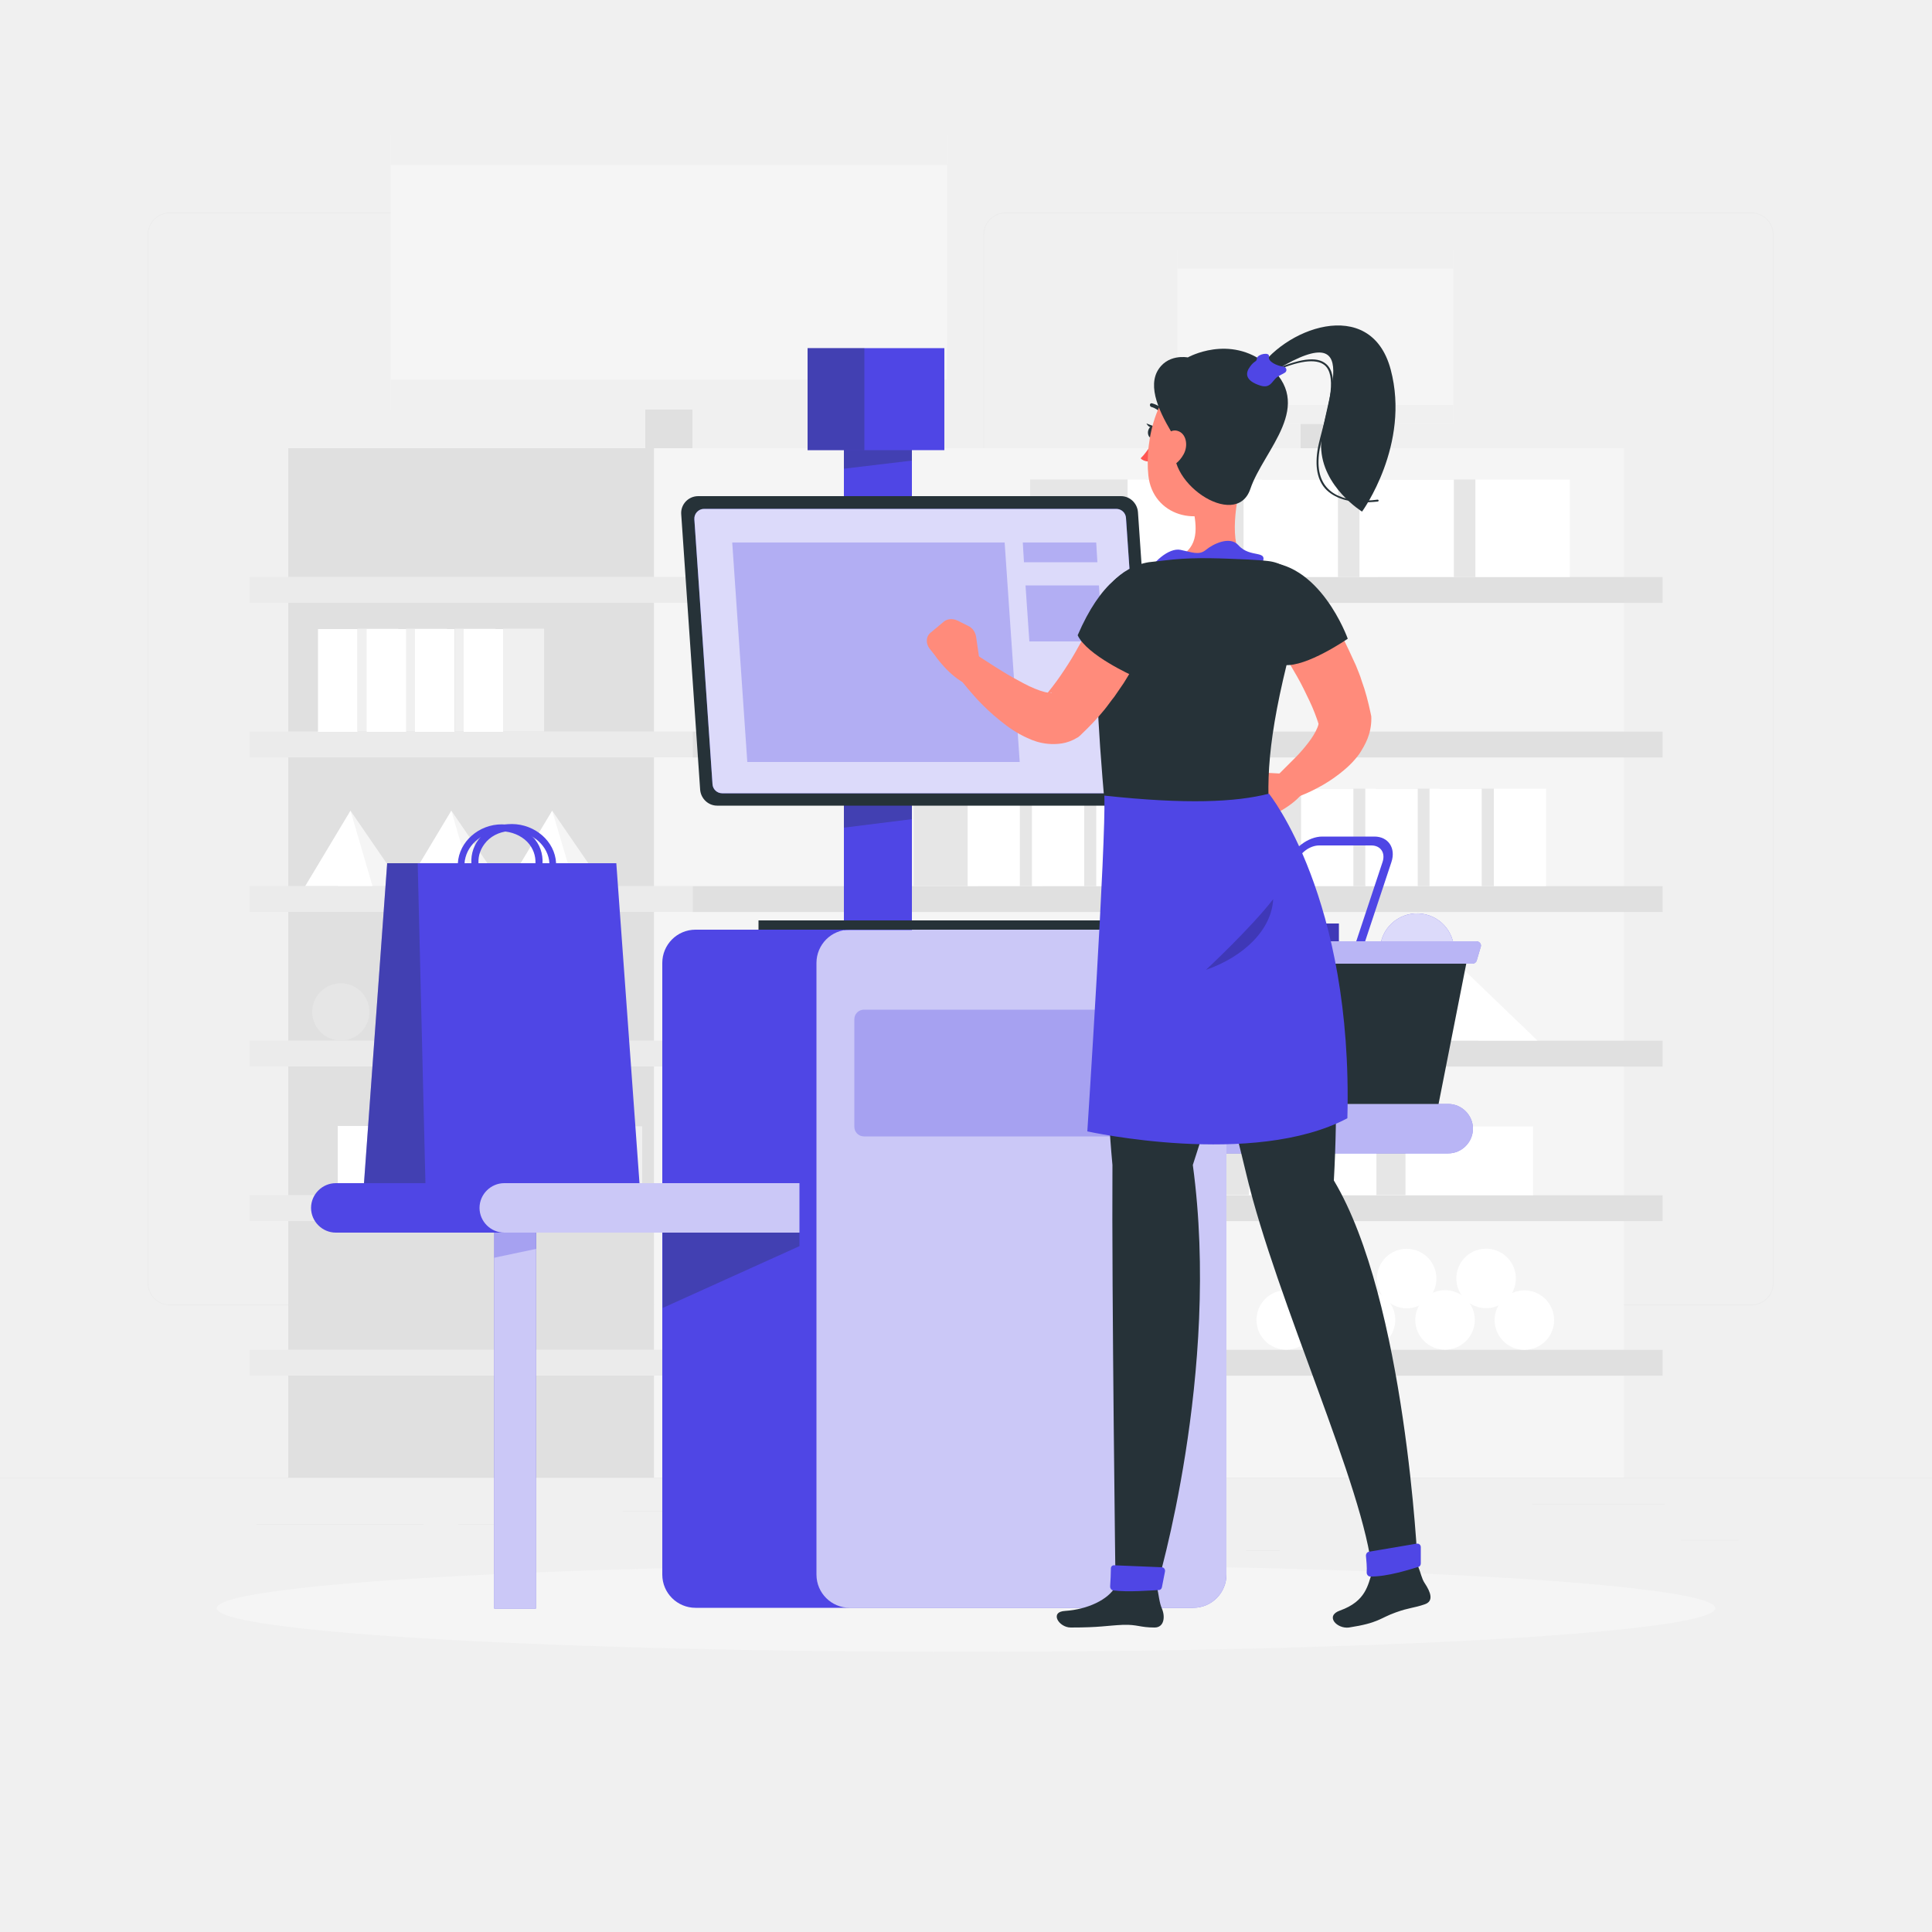
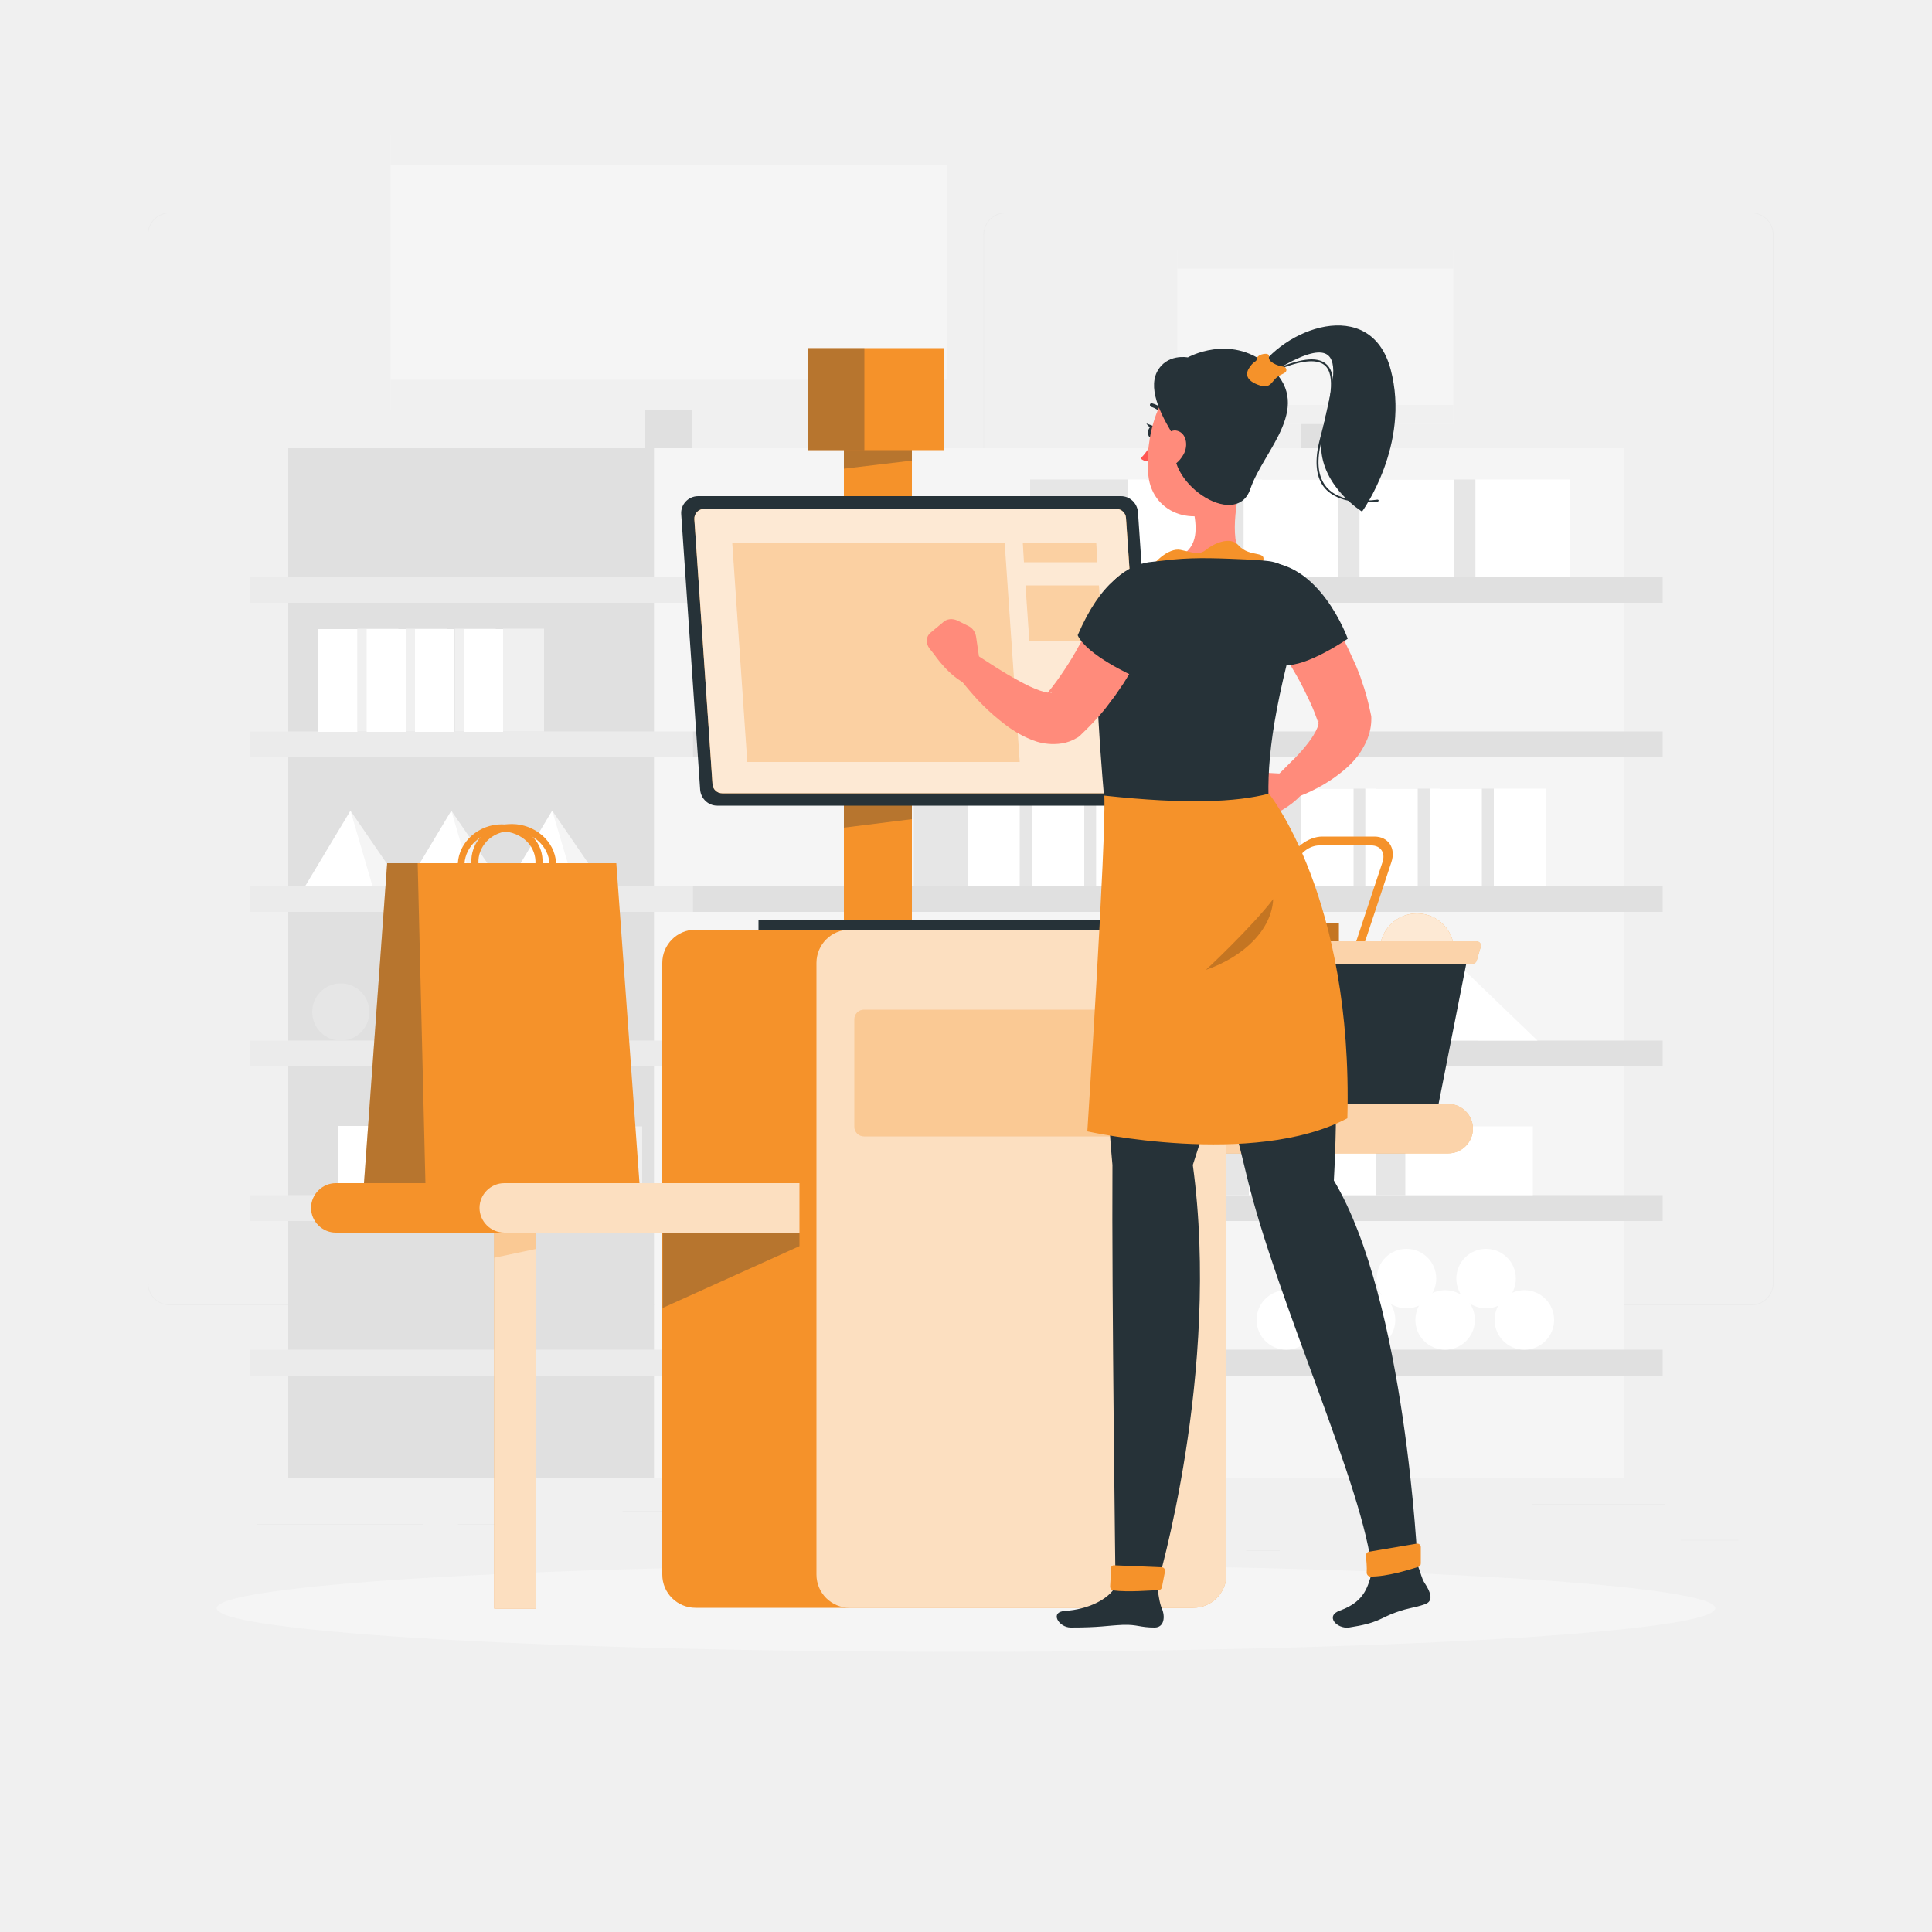
- <svg xmlns="http://www.w3.org/2000/svg" version="1.1" x="0px" y="0px" viewBox="0 0 500 500" style="enable-background:new 0 0 500 500;" xml:space="preserve">
+ <svg xmlns="http://www.w3.org/2000/svg" version="1.1" id="Capa_1" x="0px" y="0px" viewBox="0 0 500 500" style="enable-background:new 0 0 500 500;" xml:space="preserve">
  <style type="text/css">
	.st0{fill:#EBEBEB;}
	.st1{fill:#E0E0E0;}
	.st2{fill:#F5F5F5;}
	.st3{fill:#F0F0F0;}
	.st4{fill:#E6E6E6;}
	.st5{fill:#FFFFFF;}
	.st6{display:none;}
	.st7{display:inline;}
	.st8{fill:#407BFF;}
- 	.st9{opacity:0.9;fill:#FFFFFF;}
- 	.st10{fill:#4F46E5;}
- 	.st11{opacity:0.6;fill:#FFFFFF;}
- 	.st12{opacity:0.8;fill:#FFFFFF;}
+ 	.st9{opacity:0.9;fill:#FFFFFF;enable-background:new    ;}
+ 	.st10{fill:#F5922A;}
+ 	.st11{opacity:0.6;fill:#FFFFFF;enable-background:new    ;}
+ 	.st12{opacity:0.8;fill:#FFFFFF;enable-background:new    ;}
	.st13{fill:#263238;}
- 	.st14{opacity:0.2;}
- 	.st15{opacity:0.3;fill:#263238;}
- 	.st16{opacity:0.7;fill:#FFFFFF;}
- 	.st17{opacity:0.3;fill:#4F46E5;}
+ 	.st14{opacity:0.2;enable-background:new    ;}
+ 	.st15{opacity:0.3;fill:#263238;enable-background:new    ;}
+ 	.st16{opacity:0.7;fill:#FFFFFF;enable-background:new    ;}
+ 	.st17{opacity:0.3;fill:#F5922A;enable-background:new    ;}
	.st18{fill:#FF8B7B;}
	.st19{fill:#FF5652;}
</style>
  <g id="Background_Complete">
    <g>
      <rect y="382.4" class="st0" width="500" height="0.2" />
      <rect x="435" y="398.5" class="st0" width="14.9" height="0.2" />
      <rect x="322.5" y="401.2" class="st0" width="8.7" height="0.2" />
      <rect x="396.6" y="389.2" class="st0" width="34.2" height="0.2" />
      <rect x="66.4" y="394.4" class="st0" width="43.2" height="0.2" />
      <rect x="118.5" y="394.4" class="st0" width="15.6" height="0.2" />
      <rect x="161.1" y="391" class="st0" width="93.7" height="0.2" />
      <path class="st0" d="M237,337.8H43.9c-3.1,0-5.7-2.6-5.7-5.7V60.7c0-3.1,2.6-5.7,5.7-5.7H237c3.1,0,5.7,2.6,5.7,5.7v271.4    C242.7,335.2,240.2,337.8,237,337.8z M43.9,55.2c-3,0-5.5,2.4-5.5,5.5v271.4c0,3,2.4,5.5,5.5,5.5H237c3,0,5.5-2.4,5.5-5.5V60.7    c0-3-2.4-5.5-5.5-5.5H43.9z" />
      <path class="st0" d="M453.3,337.8H260.2c-3.1,0-5.7-2.6-5.7-5.7V60.7c0-3.1,2.6-5.7,5.7-5.7h193.1c3.1,0,5.7,2.6,5.7,5.7v271.4    C459,335.2,456.5,337.8,453.3,337.8z M260.2,55.2c-3,0-5.5,2.4-5.5,5.5v271.4c0,3,2.4,5.5,5.5,5.5h193.1c3,0,5.5-2.4,5.5-5.5V60.7    c0-3-2.4-5.5-5.5-5.5H260.2z" />
    </g>
    <g>
      <rect x="74.6" y="116" class="st1" width="94.7" height="266.4" />
-       <rect x="169.2" y="116" transform="matrix(-1 -1.224647e-16 1.224647e-16 -1 589.479 498.3984)" class="st2" width="251" height="266.4" />
+       <rect x="169.3" y="116" class="st2" width="251" height="266.4" />
      <rect x="64.6" y="149.3" class="st0" width="114.7" height="6.7" />
-       <rect x="179.2" y="149.3" transform="matrix(-1 -1.224647e-16 1.224647e-16 -1 609.479 305.3333)" class="st1" width="251" height="6.7" />
+       <rect x="179.3" y="149.3" class="st1" width="251" height="6.7" />
      <rect x="64.6" y="189.3" class="st0" width="114.7" height="6.7" />
-       <rect x="179.2" y="189.3" transform="matrix(-1 -1.224647e-16 1.224647e-16 -1 609.479 385.3333)" class="st1" width="251" height="6.7" />
+       <rect x="179.3" y="189.3" class="st1" width="251" height="6.7" />
      <rect x="64.6" y="229.3" class="st0" width="114.7" height="6.7" />
-       <rect x="179.2" y="229.3" transform="matrix(-1 -1.224647e-16 1.224647e-16 -1 609.479 465.3333)" class="st1" width="251" height="6.7" />
+       <rect x="179.3" y="229.3" class="st1" width="251" height="6.7" />
      <rect x="64.6" y="269.3" class="st0" width="114.7" height="6.7" />
-       <rect x="179.2" y="269.3" transform="matrix(-1 -1.224647e-16 1.224647e-16 -1 609.479 545.3333)" class="st1" width="251" height="6.7" />
+       <rect x="179.3" y="269.3" class="st1" width="251" height="6.7" />
      <rect x="64.6" y="309.3" class="st0" width="114.7" height="6.7" />
-       <rect x="179.2" y="309.3" transform="matrix(-1 -1.224647e-16 1.224647e-16 -1 609.479 625.3333)" class="st1" width="251" height="6.7" />
+       <rect x="179.3" y="309.3" class="st1" width="251" height="6.7" />
      <rect x="64.6" y="349.3" class="st0" width="114.7" height="6.7" />
-       <rect x="179.2" y="349.3" transform="matrix(-1 -1.224647e-16 1.224647e-16 -1 609.479 705.3333)" class="st1" width="251" height="6.7" />
+       <rect x="179.3" y="349.3" class="st1" width="251" height="6.7" />
      <g>
        <rect x="101.1" y="35" class="st2" width="144" height="71" />
        <rect x="167" y="106" class="st1" width="12.2" height="10" />
        <rect x="101.1" y="98.3" class="st3" width="144" height="7.7" />
        <rect x="101.1" y="35" class="st3" width="144" height="7.7" />
      </g>
      <g>
        <rect x="304.7" y="64.6" class="st2" width="71.4" height="45.1" />
        <rect x="336.6" y="109.7" class="st1" width="7.8" height="6.3" />
        <rect x="304.7" y="104.8" class="st3" width="71.4" height="4.9" />
        <rect x="304.7" y="64.6" class="st3" width="71.4" height="4.9" />
      </g>
      <g>
        <rect x="356.6" y="124.1" class="st4" width="25.2" height="25.2" />
-         <rect x="381.9" y="124.1" transform="matrix(-1 -1.224647e-16 1.224647e-16 -1 788.1673 273.4166)" class="st5" width="24.4" height="25.2" />
+         <rect x="381.9" y="124.1" class="st5" width="24.4" height="25.2" />
        <rect x="326.6" y="124.1" class="st4" width="25.2" height="25.2" />
-         <rect x="351.9" y="124.1" transform="matrix(-1 -1.224647e-16 1.224647e-16 -1 728.1673 273.4166)" class="st5" width="24.4" height="25.2" />
+         <rect x="351.9" y="124.1" class="st5" width="24.4" height="25.2" />
        <rect x="296.6" y="124.1" class="st4" width="25.2" height="25.2" />
-         <rect x="321.9" y="124.1" transform="matrix(-1 -1.224647e-16 1.224647e-16 -1 668.1673 273.4166)" class="st5" width="24.4" height="25.2" />
+         <rect x="321.9" y="124.1" class="st5" width="24.4" height="25.2" />
        <rect x="266.6" y="124.1" class="st4" width="25.2" height="25.2" />
-         <rect x="291.9" y="124.1" transform="matrix(-1 -1.224647e-16 1.224647e-16 -1 608.1673 273.4166)" class="st5" width="24.4" height="25.2" />
-       </g>
-       <g>
-         <rect x="92.5" y="162.8" transform="matrix(-1 -1.224647e-16 1.224647e-16 -1 195.6076 352.1057)" class="st3" width="10.6" height="26.6" />
+         <rect x="291.9" y="124.1" class="st5" width="24.4" height="25.2" />
+       </g>
+       <g>
+         <rect x="92.5" y="162.7" class="st3" width="10.6" height="26.6" />
        <rect x="82.3" y="162.8" class="st5" width="10.2" height="26.6" />
-         <rect x="105.1" y="162.8" transform="matrix(-1 -1.224647e-16 1.224647e-16 -1 220.7406 352.1057)" class="st3" width="10.6" height="26.6" />
+         <rect x="105" y="162.7" class="st3" width="10.6" height="26.6" />
        <rect x="94.9" y="162.8" class="st5" width="10.2" height="26.6" />
-         <rect x="117.6" y="162.8" transform="matrix(-1 -1.224647e-16 1.224647e-16 -1 245.8736 352.1057)" class="st3" width="10.6" height="26.6" />
+         <rect x="117.7" y="162.7" class="st3" width="10.6" height="26.6" />
        <rect x="107.4" y="162.8" class="st5" width="10.2" height="26.6" />
-         <rect x="130.2" y="162.8" transform="matrix(-1 -1.224647e-16 1.224647e-16 -1 271.0066 352.1057)" class="st3" width="10.6" height="26.6" />
+         <rect x="130.2" y="162.7" class="st3" width="10.6" height="26.6" />
        <rect x="120" y="162.8" class="st5" width="10.2" height="26.6" />
      </g>
      <g>
-         <rect x="101.2" y="291.4" transform="matrix(-1 -1.224647e-16 1.224647e-16 -1 216.5828 600.7789)" class="st3" width="14.2" height="17.9" />
+         <rect x="101.2" y="291.5" class="st3" width="14.2" height="17.9" />
        <rect x="87.4" y="291.4" class="st5" width="13.8" height="17.9" />
-         <rect x="118.1" y="291.4" transform="matrix(-1 -1.224647e-16 1.224647e-16 -1 250.419 600.7789)" class="st3" width="14.2" height="17.9" />
+         <rect x="118.1" y="291.5" class="st3" width="14.2" height="17.9" />
        <rect x="104.3" y="291.4" class="st5" width="13.8" height="17.9" />
-         <rect x="135" y="291.4" transform="matrix(-1 -1.224647e-16 1.224647e-16 -1 284.2554 600.7789)" class="st3" width="14.2" height="17.9" />
+         <rect x="135.1" y="291.5" class="st3" width="14.2" height="17.9" />
        <rect x="121.2" y="291.4" class="st5" width="13.8" height="17.9" />
-         <rect x="151.9" y="291.4" transform="matrix(-1 -1.224647e-16 1.224647e-16 -1 318.0916 600.7789)" class="st3" width="14.2" height="17.9" />
+         <rect x="152" y="291.5" class="st3" width="14.2" height="17.9" />
        <rect x="138.2" y="291.4" class="st5" width="13.8" height="17.9" />
      </g>
      <g>
        <rect x="372.6" y="204.1" class="st4" width="14" height="25.2" />
-         <rect x="386.6" y="204.1" transform="matrix(-1 -1.224647e-16 1.224647e-16 -1 786.7181 433.4166)" class="st5" width="13.5" height="25.2" />
+         <rect x="386.6" y="204.1" class="st5" width="13.5" height="25.2" />
        <rect x="356" y="204.1" class="st4" width="14" height="25.2" />
-         <rect x="370" y="204.1" transform="matrix(-1 -1.224647e-16 1.224647e-16 -1 753.4643 433.4166)" class="st5" width="13.5" height="25.2" />
+         <rect x="370" y="204.1" class="st5" width="13.5" height="25.2" />
        <rect x="339.3" y="204.1" class="st4" width="14" height="25.2" />
-         <rect x="353.3" y="204.1" transform="matrix(-1 -1.224647e-16 1.224647e-16 -1 720.2105 433.4166)" class="st5" width="13.5" height="25.2" />
+         <rect x="353.4" y="204.1" class="st5" width="13.5" height="25.2" />
        <rect x="322.7" y="204.1" class="st4" width="14" height="25.2" />
-         <rect x="336.7" y="204.1" transform="matrix(-1 -1.224647e-16 1.224647e-16 -1 686.9566 433.4166)" class="st5" width="13.5" height="25.2" />
+         <rect x="336.8" y="204.1" class="st5" width="13.5" height="25.2" />
      </g>
      <g>
        <rect x="286.3" y="204.1" class="st4" width="14" height="25.2" />
-         <rect x="300.3" y="204.1" transform="matrix(-1 -1.224647e-16 1.224647e-16 -1 614.1999 433.4166)" class="st5" width="13.5" height="25.2" />
+         <rect x="300.4" y="204.1" class="st5" width="13.5" height="25.2" />
        <rect x="269.7" y="204.1" class="st4" width="14" height="25.2" />
-         <rect x="283.7" y="204.1" transform="matrix(-1 -1.224647e-16 1.224647e-16 -1 580.9461 433.4166)" class="st5" width="13.5" height="25.2" />
+         <rect x="283.7" y="204.1" class="st5" width="13.5" height="25.2" />
        <rect x="253.1" y="204.1" class="st4" width="14" height="25.2" />
-         <rect x="267.1" y="204.1" transform="matrix(-1 -1.224647e-16 1.224647e-16 -1 547.6923 433.4166)" class="st5" width="13.5" height="25.2" />
+         <rect x="267.1" y="204.1" class="st5" width="13.5" height="25.2" />
        <rect x="236.5" y="204.1" class="st4" width="14" height="25.2" />
-         <rect x="250.5" y="204.1" transform="matrix(-1 -1.224647e-16 1.224647e-16 -1 514.4384 433.4166)" class="st5" width="13.5" height="25.2" />
+         <rect x="250.4" y="204.1" class="st5" width="13.5" height="25.2" />
      </g>
      <g>
        <rect x="329.7" y="291.4" class="st4" width="34.1" height="17.8" />
-         <rect x="363.8" y="291.4" transform="matrix(-1 -1.224647e-16 1.224647e-16 -1 760.5401 600.7199)" class="st5" width="33" height="17.8" />
+         <rect x="363.7" y="291.5" class="st5" width="33" height="17.8" />
        <rect x="289.2" y="291.4" class="st4" width="34.1" height="17.8" />
-         <rect x="323.3" y="291.4" transform="matrix(-1 -1.224647e-16 1.224647e-16 -1 679.5156 600.7199)" class="st5" width="33" height="17.8" />
+         <rect x="323.2" y="291.5" class="st5" width="33" height="17.8" />
        <rect x="248.7" y="291.4" class="st4" width="34.1" height="17.8" />
-         <rect x="282.8" y="291.4" transform="matrix(-1 -1.224647e-16 1.224647e-16 -1 598.4911 600.7199)" class="st5" width="33" height="17.8" />
+         <rect x="282.7" y="291.5" class="st5" width="33" height="17.8" />
        <rect x="208.1" y="291.4" class="st4" width="34.1" height="17.8" />
-         <rect x="242.2" y="291.4" transform="matrix(-1 -1.224647e-16 1.224647e-16 -1 517.4665 600.7199)" class="st5" width="33" height="17.8" />
+         <rect x="242.3" y="291.5" class="st5" width="33" height="17.8" />
      </g>
      <circle class="st4" cx="208.7" cy="178.1" r="11.2" />
      <circle class="st4" cx="238.7" cy="178.1" r="11.2" />
      <circle class="st4" cx="268.7" cy="178.1" r="11.2" />
      <circle class="st4" cx="298.7" cy="178.1" r="11.2" />
-       <ellipse transform="matrix(0.9732 -0.2298 0.2298 0.9732 -57.8166 27.2682)" class="st4" cx="88.2" cy="261.9" rx="7.4" ry="7.4" />
-       <ellipse transform="matrix(0.9732 -0.2298 0.2298 0.9732 -57.2876 31.8122)" class="st4" cx="108" cy="261.9" rx="7.4" ry="7.4" />
-       <ellipse transform="matrix(0.3827 -0.9239 0.9239 0.3827 -163.1201 279.7071)" class="st4" cx="127.7" cy="261.9" rx="7.4" ry="7.4" />
-       <ellipse transform="matrix(0.7071 -0.7071 0.7071 0.7071 -141.9945 181.0283)" class="st4" cx="147.5" cy="261.9" rx="7.4" ry="7.4" />
-       <g>
-         <ellipse transform="matrix(0.3827 -0.9239 0.9239 0.3827 -110.128 518.4377)" class="st5" cx="332.9" cy="341.6" rx="7.7" ry="7.7" />
-         <ellipse transform="matrix(0.9732 -0.2298 0.2298 0.9732 -69.035 90.3404)" class="st5" cx="353.4" cy="341.6" rx="7.7" ry="7.7" />
-         <ellipse transform="matrix(0.3827 -0.9239 0.9239 0.3827 -84.7588 556.4054)" class="st5" cx="374" cy="341.6" rx="7.7" ry="7.7" />
-         <ellipse transform="matrix(0.3827 -0.9239 0.9239 0.3827 -72.0742 575.3892)" class="st5" cx="394.5" cy="341.6" rx="7.7" ry="7.7" />
-         <ellipse transform="matrix(0.7071 -0.7071 0.7071 0.7071 -133.3625 339.7734)" class="st5" cx="343.5" cy="330.9" rx="7.7" ry="7.7" />
-         <ellipse transform="matrix(0.3827 -0.9239 0.9239 0.3827 -80.9743 540.5525)" class="st5" cx="364" cy="330.9" rx="7.7" ry="7.7" />
-         <ellipse transform="matrix(0.9732 -0.2298 0.2298 0.9732 -65.7306 97.2037)" class="st5" cx="384.6" cy="330.9" rx="7.7" ry="7.7" />
-       </g>
-       <g>
-         <ellipse transform="matrix(0.7071 -0.7071 0.7071 0.7071 -173.293 264.8895)" class="st5" cx="233.1" cy="341.6" rx="7.7" ry="7.7" />
-         <ellipse transform="matrix(0.3827 -0.9239 0.9239 0.3827 -159.0397 445.2362)" class="st5" cx="253.7" cy="341.6" rx="7.7" ry="7.7" />
-         <ellipse transform="matrix(0.9732 -0.2298 0.2298 0.9732 -71.1545 72.1365)" class="st5" cx="274.2" cy="341.6" rx="7.7" ry="7.7" />
-         <ellipse transform="matrix(0.3827 -0.9239 0.9239 0.3827 -133.6705 483.2039)" class="st5" cx="294.7" cy="341.6" rx="7.7" ry="7.7" />
-         <ellipse transform="matrix(0.3827 -0.9239 0.9239 0.3827 -155.2552 429.3833)" class="st5" cx="243.7" cy="330.9" rx="7.7" ry="7.7" />
-         <ellipse transform="matrix(0.7071 -0.7071 0.7071 0.7071 -156.5692 283.7475)" class="st5" cx="264.2" cy="330.9" rx="7.7" ry="7.7" />
-         <ellipse transform="matrix(0.3827 -0.9239 0.9239 0.3827 -129.886 467.351)" class="st5" cx="284.8" cy="330.9" rx="7.7" ry="7.7" />
+       <ellipse class="st4" cx="88.2" cy="261.9" rx="7.4" ry="7.4" />
+       <ellipse class="st4" cx="108" cy="261.9" rx="7.4" ry="7.4" />
+       <ellipse class="st4" cx="127.7" cy="262" rx="7.4" ry="7.4" />
+       <ellipse class="st4" cx="147.5" cy="261.9" rx="7.4" ry="7.4" />
+       <g>
+         <ellipse class="st5" cx="332.9" cy="341.6" rx="7.7" ry="7.7" />
+         <ellipse class="st5" cx="353.4" cy="341.6" rx="7.7" ry="7.7" />
+         <ellipse class="st5" cx="374" cy="341.6" rx="7.7" ry="7.7" />
+         <ellipse class="st5" cx="394.5" cy="341.6" rx="7.7" ry="7.7" />
+         <ellipse class="st5" cx="343.5" cy="330.9" rx="7.7" ry="7.7" />
+         <ellipse class="st5" cx="364" cy="330.9" rx="7.7" ry="7.7" />
+         <ellipse class="st5" cx="384.6" cy="330.9" rx="7.7" ry="7.7" />
+       </g>
+       <g>
+         <ellipse transform="matrix(0.7071 -0.7071 0.7071 0.7071 -173.2879 264.8658)" class="st5" cx="233.1" cy="341.6" rx="7.7" ry="7.7" />
+         <ellipse transform="matrix(0.3827 -0.9239 0.9239 0.3827 -158.9874 445.2028)" class="st5" cx="253.7" cy="341.6" rx="7.7" ry="7.7" />
+         <ellipse class="st5" cx="274.2" cy="341.6" rx="7.7" ry="7.7" />
+         <ellipse class="st5" cx="294.7" cy="341.7" rx="7.7" ry="7.7" />
+         <ellipse transform="matrix(0.3827 -0.9239 0.9239 0.3827 -155.2226 429.4197)" class="st5" cx="243.7" cy="330.9" rx="7.7" ry="7.7" />
+         <ellipse class="st5" cx="264.2" cy="330.9" rx="7.7" ry="7.7" />
+         <ellipse class="st5" cx="284.8" cy="330.9" rx="7.7" ry="7.7" />
      </g>
      <g>
        <polygon class="st1" points="377,249.2 382.6,269.3 353,269.3    " />
        <polygon class="st5" points="377,249.2 366.7,269.3 397.9,269.3    " />
      </g>
      <g>
        <polygon class="st1" points="330.1,249.2 335.8,269.3 306.2,269.3    " />
        <polygon class="st5" points="330.1,249.2 319.9,269.3 351.1,269.3    " />
      </g>
      <g>
        <polygon class="st1" points="283.3,249.2 289,269.3 259.4,269.3    " />
        <polygon class="st5" points="283.3,249.2 273,269.3 304.3,269.3    " />
      </g>
      <g>
        <polygon class="st2" points="90.7,209.8 87.5,229.3 104.1,229.3    " />
        <polygon class="st5" points="90.7,209.8 96.4,229.3 79,229.3    " />
      </g>
      <g>
        <polygon class="st2" points="116.8,209.8 113.7,229.3 130.2,229.3    " />
        <polygon class="st5" points="116.8,209.8 122.5,229.3 105.1,229.3    " />
      </g>
      <g>
        <polygon class="st2" points="142.9,209.8 139.8,229.3 156.3,229.3    " />
        <polygon class="st5" points="142.9,209.8 148.7,229.3 131.2,229.3    " />
      </g>
      <g>
        <polygon class="st1" points="236.5,249.2 242.2,269.3 212.6,269.3    " />
        <polygon class="st5" points="236.5,249.2 226.2,269.3 257.5,269.3    " />
      </g>
    </g>
  </g>
  <g id="Background_Simple" class="st6">
    <g class="st7">
-       <path class="st8" d="M58.1,205.7C36.5,126.2,185.2,89.7,264.2,101.7c99.9,15.2,155.6,69.9,152.8,153.8    c-2.8,83.1-97.5,130.1-167.8,94.7c-34.6-17.5-59.7-48.9-94.2-67.1C114,261.4,71.7,255.4,58.1,205.7z" />
-       <path class="st9" d="M58.1,205.7C36.5,126.2,185.2,89.7,264.2,101.7c99.9,15.2,155.6,69.9,152.8,153.8    c-2.8,83.1-97.5,130.1-167.8,94.7c-34.6-17.5-59.7-48.9-94.2-67.1C114,261.4,71.7,255.4,58.1,205.7z" />
+       <path class="st8" d="M58.1,205.7c-21.6-79.5,127.1-116,206.1-104c99.9,15.2,155.6,69.9,152.8,153.8    c-2.8,83.1-97.5,130.1-167.8,94.7c-34.6-17.5-59.7-48.9-94.2-67.1C114,261.4,71.7,255.4,58.1,205.7z" />
+       <path class="st9" d="M58.1,205.7c-21.6-79.5,127.1-116,206.1-104c99.9,15.2,155.6,69.9,152.8,153.8    c-2.8,83.1-97.5,130.1-167.8,94.7c-34.6-17.5-59.7-48.9-94.2-67.1C114,261.4,71.7,255.4,58.1,205.7z" />
    </g>
  </g>
  <g id="Shadow_1_">
    <ellipse id="_x3C_Path_x3E__106_" class="st2" cx="250" cy="416.2" rx="193.9" ry="11.3" />
  </g>
  <g id="Cash_Register">
    <g>
      <path class="st10" d="M292,285.7h82.8c3.5,0,6.4,2.9,6.4,6.4l0,0c0,3.5-2.9,6.4-6.4,6.4H292V285.7z" />
      <path class="st11" d="M292,285.7h82.8c3.5,0,6.4,2.9,6.4,6.4l0,0c0,3.5-2.9,6.4-6.4,6.4H292V285.7z" />
      <g>
        <g>
-           <ellipse transform="matrix(0.2298 -0.9732 0.9732 0.2298 43.0509 546.3291)" class="st10" cx="366.7" cy="246" rx="9.6" ry="9.6" />
-           <ellipse transform="matrix(0.2298 -0.9732 0.9732 0.2298 43.0509 546.3291)" class="st12" cx="366.7" cy="246" rx="9.6" ry="9.6" />
+           <ellipse class="st10" cx="366.7" cy="246" rx="9.6" ry="9.6" />
+           <ellipse class="st12" cx="366.7" cy="246" rx="9.6" ry="9.6" />
        </g>
        <polygon class="st13" points="300.8,247.2 379.9,247.2 372.3,285.7 308.4,285.7    " />
        <g>
          <path class="st10" d="M298.6,243.6h83.5c0.8,0,1.4,0.8,1.1,1.5l-1,3.4c-0.1,0.5-0.6,0.9-1.1,0.9h-81.5c-0.5,0-1-0.3-1.1-0.9      l-1-3.4C297.2,244.3,297.8,243.6,298.6,243.6z" />
          <path class="st11" d="M298.6,243.6h83.5c0.8,0,1.4,0.8,1.1,1.5l-1,3.4c-0.1,0.5-0.6,0.9-1.1,0.9h-81.5c-0.5,0-1-0.3-1.1-0.9      l-1-3.4C297.2,244.3,297.8,243.6,298.6,243.6z" />
        </g>
        <g>
          <rect x="308.5" y="239" class="st10" width="38" height="4.6" />
          <rect x="308.5" y="239" class="st14" width="38" height="4.6" />
        </g>
        <path class="st10" d="M330.4,251.9c-0.2,0.6-0.7,0.9-1.3,0.8c-3-0.5-4.5-3.2-3.4-6.5l7.7-23.1c1.2-3.6,5.2-6.6,8.8-6.6h13.5     c3.6,0,5.6,3,4.4,6.6l-6.8,20.5H351l6.8-20.5c0.8-2.4-0.5-4.3-2.9-4.3h-13.5c-2.4,0-5,1.9-5.8,4.3l-7.7,23.1     c-0.6,2,0.1,3.6,1.7,4.1C330.2,250.6,330.6,251.2,330.4,251.9L330.4,251.9z" />
      </g>
      <path class="st10" d="M308.8,240.6H180c-4.8,0-8.6,3.9-8.6,8.6v158.3c0,4.8,3.9,8.6,8.6,8.6h128.8c4.8,0,8.6-3.9,8.6-8.6V249.3    C317.4,244.5,313.6,240.6,308.8,240.6z" />
      <path class="st10" d="M206.9,306.2h-120c-3.5,0-6.4,2.9-6.4,6.4l0,0c0,3.5,2.9,6.4,6.4,6.4h120V306.2z" />
      <polygon class="st15" points="206.9,322.5 171.5,338.5 171.5,319 206.9,319   " />
      <path class="st16" d="M206.9,306.2h-76.4c-3.5,0-6.4,2.9-6.4,6.4l0,0c0,3.5,2.9,6.4,6.4,6.4h76.4V306.2z" />
      <path class="st16" d="M308.8,240.6h-88.9c-4.8,0-8.6,3.9-8.6,8.6v158.3c0,4.8,3.9,8.6,8.6,8.6h88.9c4.8,0,8.6-3.9,8.6-8.6V249.3    C317.4,244.5,313.6,240.6,308.8,240.6z" />
      <g>
        <rect x="127.9" y="319" class="st10" width="10.8" height="97.3" />
        <rect x="127.9" y="319" class="st16" width="10.8" height="97.3" />
      </g>
      <polygon class="st17" points="138.8,323.2 127.9,325.5 127.9,319 138.8,319   " />
      <path class="st17" d="M305,294.1h-81.4c-1.4,0-2.5-1.1-2.5-2.5v-27.8c0-1.4,1.1-2.5,2.5-2.5H305c1.4,0,2.5,1.1,2.5,2.5v27.8    C307.5,293,306.4,294.1,305,294.1z" />
      <g>
        <polygon class="st10" points="159.5,223.4 100.2,223.4 94.2,306.2 165.5,306.2    " />
        <polygon class="st15" points="108.1,223.4 100.2,223.4 94.2,306.2 110.1,306.2    " />
        <path class="st10" d="M133.4,233.5c-5.5,0-10.5-3.9-11.3-9.1c-0.4-2.6,0.2-5.1,1.8-7.2c1.7-2.2,4.5-3.7,7.5-3.9     c6-0.5,11.5,3.5,12.4,9c0.4,2.6-0.2,5.1-1.8,7.2c-1.7,2.2-4.5,3.7-7.5,3.9C134.2,233.5,133.8,233.5,133.4,233.5z M132.5,215.1     c-0.3,0-0.6,0-0.9,0c-2.5,0.2-4.8,1.4-6.2,3.3c-1.3,1.7-1.8,3.7-1.5,5.8c0.7,4.6,5.4,8,10.5,7.5c2.5-0.2,4.8-1.4,6.2-3.3     c1.3-1.7,1.8-3.7,1.5-5.8C141.4,218.3,137.2,215.1,132.5,215.1z" />
        <path class="st10" d="M129,233.5c-0.4,0-0.7,0-1.1,0c-3-0.3-5.7-1.7-7.5-3.9c-1.6-2-2.2-4.6-1.8-7.2c0.9-5.5,6.4-9.6,12.4-9     c3,0.3,5.7,1.7,7.5,3.9c1.6,2,2.2,4.6,1.8,7.2C139.5,229.6,134.5,233.5,129,233.5z M129.9,215.1c-4.7,0-8.9,3.2-9.6,7.6     c-0.3,2.1,0.2,4.1,1.5,5.8c1.4,1.8,3.7,3,6.2,3.3c5.1,0.5,9.8-2.9,10.5-7.5c0.3-2.1-0.2-4.1-1.5-5.8c-1.4-1.8-3.7-3-6.2-3.3     C130.5,215.1,130.2,215.1,129.9,215.1z" />
      </g>
      <rect x="218.4" y="110.6" class="st10" width="17.6" height="130.1" />
      <polygon class="st15" points="236,180.2 218.4,180.2 218.4,214.2 236,212   " />
      <polygon class="st15" points="236,111.4 218.4,111.4 218.4,121.3 236,119.2   " />
      <path class="st13" d="M181.2,204.4l-4.9-71.3c-0.2-2.5,1.8-4.7,4.4-4.7h109.4c2.3,0,4.2,1.8,4.4,4.1l4.9,71.3    c0.2,2.5-1.8,4.7-4.4,4.7H185.6C183.3,208.5,181.4,206.7,181.2,204.4z" />
      <g>
        <path class="st10" d="M288.9,131.7H182.2c-1.4,0-2.6,1.2-2.5,2.7l4.7,68.6c0.1,1.3,1.2,2.3,2.5,2.3h106.7c1.4,0,2.6-1.2,2.5-2.7     l-4.7-68.6C291.3,132.7,290.2,131.7,288.9,131.7z" />
        <path class="st12" d="M288.9,131.7H182.2c-1.4,0-2.6,1.2-2.5,2.7l4.7,68.6c0.1,1.3,1.2,2.3,2.5,2.3h106.7c1.4,0,2.6-1.2,2.5-2.7     l-4.7-68.6C291.3,132.7,290.2,131.7,288.9,131.7z" />
      </g>
      <rect x="196.3" y="238.2" class="st13" width="93.7" height="2.4" />
      <polygon class="st17" points="263.9,197.2 193.4,197.2 189.5,140.4 260,140.4   " />
      <polygon class="st17" points="284,145.5 265,145.5 264.7,140.4 283.7,140.4   " />
      <polygon class="st17" points="285.4,166 266.4,166 265.4,151.5 284.4,151.5   " />
      <rect x="209" y="90.1" class="st10" width="35.4" height="26.4" />
      <rect x="209" y="90.1" class="st15" width="14.7" height="26.4" />
    </g>
  </g>
  <g id="Character_1_">
    <g>
      <path class="st18" d="M320.8,203.8l2-2.5c0.7-0.9,1.9-1.5,3.1-1.4l5.6,0.3c2.2,0.1,4.3,1.3,5.5,3.1l0.7,1.2    c-3,4.4-9.4,6.9-9.4,6.9l-1.7,0.9c-1.6,0.8-3.4,0.3-4.2-1.2l-1.9-3.4C319.8,206.5,319.9,204.9,320.8,203.8z" />
-       <path class="st18" d="M340.2,153.9c0.6,0.7,1,1.2,1.4,1.8c0.4,0.6,0.8,1.2,1.2,1.7c0.8,1.2,1.6,2.3,2.3,3.5c1.5,2.4,2.8,4.8,4,7.4    c0.6,1.3,1.2,2.6,1.8,3.9c0.5,1.3,1.1,2.6,1.5,4c1,2.7,1.7,5.5,2.3,8.3l0.1,0.5c0.1,0.3,0.1,0.6,0.1,1c0,1.9-0.4,3.7-1,5.2    c-0.6,1.5-1.4,2.8-2.1,3.9c-1.6,2.2-3.4,3.8-5.2,5.2c-1.8,1.4-3.7,2.6-5.6,3.6c-1.9,1-3.8,1.9-6,2.6c-2,0.7-4.1-0.4-4.8-2.4    c-0.5-1.4-0.1-2.9,0.9-3.9l0.2-0.2c1.2-1.2,2.6-2.6,3.9-3.9c1.3-1.3,2.4-2.6,3.4-3.9c1-1.3,1.8-2.6,2.3-3.8c0.5-1.1,0.4-1.9,0.3-2    l0.2,1.4c-0.7-2.2-1.5-4.3-2.5-6.4c-1-2.1-2-4.2-3.2-6.3c-1.2-2.1-2.4-4.1-3.6-6.1c-0.6-1-1.3-2-2-3l-1-1.4l-0.9-1.3l-0.2-0.3    c-2.4-3.4-1.6-8.1,1.8-10.5C333.2,150.3,337.7,150.9,340.2,153.9z" />
+       <path class="st18" d="M340.2,153.9c0.6,0.7,1,1.2,1.4,1.8s0.8,1.2,1.2,1.7c0.8,1.2,1.6,2.3,2.3,3.5c1.5,2.4,2.8,4.8,4,7.4    c0.6,1.3,1.2,2.6,1.8,3.9c0.5,1.3,1.1,2.6,1.5,4c1,2.7,1.7,5.5,2.3,8.3l0.1,0.5c0.1,0.3,0.1,0.6,0.1,1c0,1.9-0.4,3.7-1,5.2    s-1.4,2.8-2.1,3.9c-1.6,2.2-3.4,3.8-5.2,5.2c-1.8,1.4-3.7,2.6-5.6,3.6s-3.8,1.9-6,2.6c-2,0.7-4.1-0.4-4.8-2.4    c-0.5-1.4-0.1-2.9,0.9-3.9l0.2-0.2c1.2-1.2,2.6-2.6,3.9-3.9c1.3-1.3,2.4-2.6,3.4-3.9c1-1.3,1.8-2.6,2.3-3.8c0.5-1.1,0.4-1.9,0.3-2    l0.2,1.4c-0.7-2.2-1.5-4.3-2.5-6.4c-1-2.1-2-4.2-3.2-6.3s-2.4-4.1-3.6-6.1c-0.6-1-1.3-2-2-3l-1-1.4l-0.9-1.3L328,163    c-2.4-3.4-1.6-8.1,1.8-10.5C333.2,150.3,337.7,150.9,340.2,153.9z" />
      <path class="st13" d="M326.4,145.5c-2.8,6.4-2.6,14.4,6,26.6c5.7,0.6,16.4-6.8,16.4-6.8S341.5,144.8,326.4,145.5z" />
      <path class="st18" d="M321.6,123.2c-1.7,6.2-3.7,17.6,0.3,21.7c0,0-5.9-0.9-18.3,6.8c-3.6-5.2-0.9-6.8-0.9-6.8    c7-1.7,7.2-6.8,6.4-11.6L321.6,123.2z" />
      <path class="st10" d="M296.3,149.5c1.8-4,6.2-7.8,9.2-7.2s4.8,1.5,6.6,0c1.8-1.5,6.2-3.7,8.4-1.2c3.1,3.5,7.9,1,6.1,4.8    C324.7,150,296.3,149.5,296.3,149.5z" />
-       <path class="st13" d="M299.1,111.8c-0.1,0.8-0.7,1.5-1.2,1.5c-0.5,0-0.9-0.8-0.8-1.6c0.1-0.8,0.7-1.5,1.2-1.5    C298.9,110.3,299.2,111,299.1,111.8z" />
+       <path class="st13" d="M299.1,111.8c-0.1,0.8-0.7,1.5-1.2,1.5s-0.9-0.8-0.8-1.6c0.1-0.8,0.7-1.5,1.2-1.5    C298.9,110.3,299.2,111,299.1,111.8z" />
      <path class="st13" d="M298.6,110.3l-1.9-0.7C296.7,109.6,297.5,111.2,298.6,110.3z" />
      <path class="st19" d="M298.9,113.4c0,0-1.9,3.5-3.7,5.2c0.9,1.1,2.9,0.8,2.9,0.8L298.9,113.4z" />
-       <path class="st13" d="M297.7,105.1c-0.1-0.1-0.1-0.2-0.1-0.4c0.1-0.3,0.3-0.4,0.6-0.3c2.7,0.7,3.6,2.8,3.6,2.9    c0.1,0.3,0,0.5-0.3,0.6c-0.3,0.1-0.6-0.1-0.7-0.3c0-0.1-0.7-1.7-2.9-2.3C297.9,105.3,297.7,105.2,297.7,105.1z" />
+       <path class="st13" d="M297.7,105.1c-0.1-0.1-0.1-0.2-0.1-0.4c0.1-0.3,0.3-0.4,0.6-0.3c2.7,0.7,3.6,2.8,3.6,2.9    c0.1,0.3,0,0.5-0.3,0.6s-0.6-0.1-0.7-0.3c0-0.1-0.7-1.7-2.9-2.3C297.9,105.3,297.7,105.2,297.7,105.1z" />
      <path class="st18" d="M326.9,110.8c-1.9,10-2.5,14.3-8.2,19.1c-8.6,7.2-20.4,3.4-21.5-6.8c-1-9.2,2.2-24,12.5-27.3    C319.9,92.5,328.8,100.8,326.9,110.8z" />
      <path class="st13" d="M304.5,114c-3.6-5.7-7.5-12.8-5.1-17.7c2.5-4.9,8-3.8,8-3.8s10.8-6.1,20.5,1.8c12.9,10.5-0.9,22.1-4.3,32.2    C319.9,137.6,300.4,124.2,304.5,114z" />
      <g>
-         <path class="st13" d="M359.9,95.6c-5.2-19.4-28.2-10.5-34.8,1l2.7,0.7c27.4-17.7,13.9,7.9,14.1,18.3     c0.2,10.4,10.6,16.8,10.6,16.8S365.1,115.1,359.9,95.6z" />
+         <path class="st13" d="M359.9,95.6c-5.2-19.4-28.2-10.5-34.8,1l2.7,0.7c27.4-17.7,13.9,7.9,14.1,18.3s10.6,16.8,10.6,16.8     S365.1,115.1,359.9,95.6z" />
        <path class="st13" d="M353,130c-2.9,0-7-0.6-9.7-3.2c-2.4-2.4-3.1-6.1-2.2-11c0.3-1.5,0.8-3.4,1.3-5.3c1.6-6,3.5-13.4,0.4-16     c-2.2-1.8-6.8-1.2-13.6,1.9c-0.1,0.1-0.3,0-0.3-0.1c-0.1-0.1,0-0.3,0.1-0.3c7.2-3.2,11.8-3.9,14.2-1.8c3.3,2.8,1.4,10.1-0.3,16.5     c-0.5,1.9-1,3.7-1.3,5.2c-0.9,4.7-0.2,8.3,2.1,10.6c4.3,4.3,12.7,2.8,12.8,2.8c0.1,0,0.3,0.1,0.3,0.2c0,0.1-0.1,0.3-0.2,0.3     C356.4,129.8,355,130,353,130z" />
      </g>
      <path class="st10" d="M328.4,92.3c0.3-1.3-2.9-0.7-3.1,0.4c-0.1,1.1-0.6,0.5-1.8,2.2c-1.2,1.6-1.4,3.6,2.7,4.9    c2.6,0.8,3-1.2,4.3-2.2c0.7-0.5,1.5-0.8,2.1-1.2c0.6-0.5,0.3-1.4-0.4-1.5C330.5,94.7,328.1,93.6,328.4,92.3z" />
      <path class="st18" d="M306.3,117.6c-1.1,2-2.8,3.2-4.4,3.5c-2.4,0.5-3.2-2.2-2.4-4.8c0.8-2.4,3-5.5,5.2-4.8    C307,112.1,307.6,115.3,306.3,117.6z" />
      <path class="st13" d="M349.1,421.2c7.8-1.2,7.9-2.4,12.1-3.9c3.6-1.3,4.6-1.1,7.5-2.1c2.4-0.8,1.6-3.1,0-5.5    c-0.8-1.2-0.9-2.4-1.8-4.6l-11.8,1.8c-1.1,3.3-1.6,7.5-8.3,9.9C342.8,418.2,346,421.6,349.1,421.2z" />
      <path class="st13" d="M277.1,421.2c7.7,0,9.2-0.5,13.6-0.7c3.7-0.1,4.3,0.7,8.1,0.7c2.5,0,2.8-2.8,1.9-4.9    c-0.7-1.6-0.8-3.6-1.3-5.7h-10.7c-1.9,3.4-7.2,5.9-13,6.3C271.5,417.1,274,421.2,277.1,421.2z" />
      <path class="st13" d="M286.1,210.6c0,0-1.5,55.6,1.8,90.9c-0.2,33.1,0.8,109,0.8,109c0.3,1.7,9.1,1,10.7,0c0,0,16.6-55.3,9.3-109    c18.5-56.1,14.5-90.9,14.5-90.9H286.1z" />
-       <path class="st13" d="M297.2,210.6c0,0,18.1,62.7,25.4,93.5c7.7,32.4,30.6,81.3,32.5,102.7c2,0.8,8.4-0.1,11.8-1.8    c0,0-3.1-68.4-21.7-99.5c4.2-76.6-16.6-95-16.6-95H297.2z" />
-       <path class="st10" d="M353.5,402.6c0.1,1.1,0.3,3,0.2,4.4c0,0.5,0.4,1,0.9,1c4.4,0.1,10.5-1.9,12.5-2.5c0.4-0.1,0.6-0.5,0.6-0.9    l0-4.2c0-0.6-0.5-1-1.1-0.9l-12.4,2.1C353.8,401.7,353.5,402.1,353.5,402.6z" />
+       <path class="st13" d="M297.2,210.6c0,0,18.1,62.7,25.4,93.5c7.7,32.4,30.6,81.3,32.5,102.7c2,0.8,8.4-0.1,11.8-1.8    c0,0-3.1-68.4-21.7-99.5c4.2-76.6-16.6-95-16.6-95h-31.4V210.6z" />
+       <path class="st10" d="M353.5,402.6c0.1,1.1,0.3,3,0.2,4.4c0,0.5,0.4,1,0.9,1c4.4,0.1,10.5-1.9,12.5-2.5c0.4-0.1,0.6-0.5,0.6-0.9    v-4.2c0-0.6-0.5-1-1.1-0.9l-12.4,2.1C353.8,401.7,353.5,402.1,353.5,402.6z" />
      <path class="st10" d="M287.5,405.9c0,1.2-0.1,3.2-0.2,4.7c0,0.5,0.3,0.9,0.8,1c3.8,0.5,9.8,0,11.8-0.1c0.4,0,0.7-0.3,0.8-0.7    l0.8-4.1c0.1-0.6-0.3-1.1-0.9-1.1l-12.1-0.5C287.9,405,287.5,405.4,287.5,405.9z" />
      <path class="st13" d="M283.7,160.7c-0.1,4.2-0.3,9.5,0.3,19.4c0.3,8.4,0.9,16.7,2.1,30.5h42.4c-0.9-12,0.5-25.6,8.2-52.5    c1.8-6.2-2.2-12.2-8.5-12.9c-1.7-0.2-3.5-0.3-5.3-0.4c-7.1-0.3-12.9-0.6-19.3,0c-2.1,0.2-4.3,0.5-6.3,0.7    C289.9,146.7,284,153.2,283.7,160.7z" />
      <path class="st10" d="M328.4,205.4c-8.5,2.2-21.4,2.8-42.6,0.5c0.5,11.3-4.4,86.9-4.4,86.9s43,9.5,67.3-3.4    C350.2,232.3,328.4,205.4,328.4,205.4z" />
      <path class="st14" d="M312.1,251c0,0,11.7-10.9,17.4-18.3C329.1,240.5,322.1,247.5,312.1,251z" />
      <path class="st18" d="M247.8,160.6l2.8,1.4c1.1,0.5,1.8,1.6,2,2.7l0.8,5.5c0.3,2.2-0.4,4.4-2,6l-1,1c-4.8-2.1-8.6-7.8-8.6-7.8    l-1.2-1.5c-1.1-1.4-1-3.3,0.4-4.3l3-2.5C245,160.1,246.5,160,247.8,160.6z" />
-       <path class="st18" d="M298.4,161.6c-0.3,0.9-0.5,1.5-0.8,2.1c-0.3,0.7-0.6,1.3-0.8,2c-0.6,1.3-1.2,2.5-1.8,3.8    c-1.3,2.5-2.7,4.9-4.2,7.3c-0.8,1.2-1.6,2.3-2.4,3.5c-0.9,1.1-1.7,2.3-2.6,3.4c-1.8,2.2-3.8,4.3-5.9,6.3l-0.3,0.3    c-0.3,0.2-0.5,0.5-0.8,0.6c-1.3,0.8-2.7,1.3-4,1.5c-1.3,0.2-2.5,0.2-3.6,0.1c-2.1-0.2-3.8-0.8-5.3-1.5c-2.9-1.3-5.1-2.9-7.2-4.6    c-2.1-1.7-3.9-3.4-5.7-5.3c-1.7-1.9-3.3-3.7-4.9-5.9c-1.2-1.7-0.8-4,0.9-5.3c1.3-0.9,3-0.9,4.2-0.1l0.2,0.1    c1.9,1.2,3.8,2.5,5.8,3.7c1.9,1.2,3.9,2.3,5.8,3.3c1.9,1,3.8,1.8,5.4,2.2c0.8,0.2,1.4,0.2,1.7,0.2c0.1,0,0.1-0.1,0-0.1    c-0.1,0-0.4,0.1-0.7,0.2l-1.1,0.9c1.5-1.8,2.9-3.6,4.2-5.5c1.3-1.9,2.6-3.9,3.8-6c1.2-2.1,2.3-4.1,3.4-6.3c0.5-1.1,1-2.1,1.5-3.2    l0.7-1.6l0.6-1.5l0.2-0.4c1.7-3.8,6.1-5.5,9.9-3.9C298,153.8,299.7,157.9,298.4,161.6z" />
+       <path class="st18" d="M298.4,161.6c-0.3,0.9-0.5,1.5-0.8,2.1c-0.3,0.7-0.6,1.3-0.8,2c-0.6,1.3-1.2,2.5-1.8,3.8    c-1.3,2.5-2.7,4.9-4.2,7.3c-0.8,1.2-1.6,2.3-2.4,3.5c-0.9,1.1-1.7,2.3-2.6,3.4c-1.8,2.2-3.8,4.3-5.9,6.3l-0.3,0.3    c-0.3,0.2-0.5,0.5-0.8,0.6c-1.3,0.8-2.7,1.3-4,1.5s-2.5,0.2-3.6,0.1c-2.1-0.2-3.8-0.8-5.3-1.5c-2.9-1.3-5.1-2.9-7.2-4.6    c-2.1-1.7-3.9-3.4-5.7-5.3c-1.7-1.9-3.3-3.7-4.9-5.9c-1.2-1.7-0.8-4,0.9-5.3c1.3-0.9,3-0.9,4.2-0.1l0.2,0.1    c1.9,1.2,3.8,2.5,5.8,3.7c1.9,1.2,3.9,2.3,5.8,3.3s3.8,1.8,5.4,2.2c0.8,0.2,1.4,0.2,1.7,0.2c0.1,0,0.1-0.1,0-0.1s-0.4,0.1-0.7,0.2    l-1.1,0.9c1.5-1.8,2.9-3.6,4.2-5.5c1.3-1.9,2.6-3.9,3.8-6c1.2-2.1,2.3-4.1,3.4-6.3c0.5-1.1,1-2.1,1.5-3.2l0.7-1.6l0.6-1.5l0.2-0.4    c1.7-3.8,6.1-5.5,9.9-3.9C298,153.8,299.7,157.9,298.4,161.6z" />
      <path class="st13" d="M298.5,145.5c-6.9,0.9-13.7,5.2-19.6,18.9c2.4,5.2,14.3,10.5,14.3,10.5S306.9,158,298.5,145.5z" />
    </g>
  </g>
</svg>
